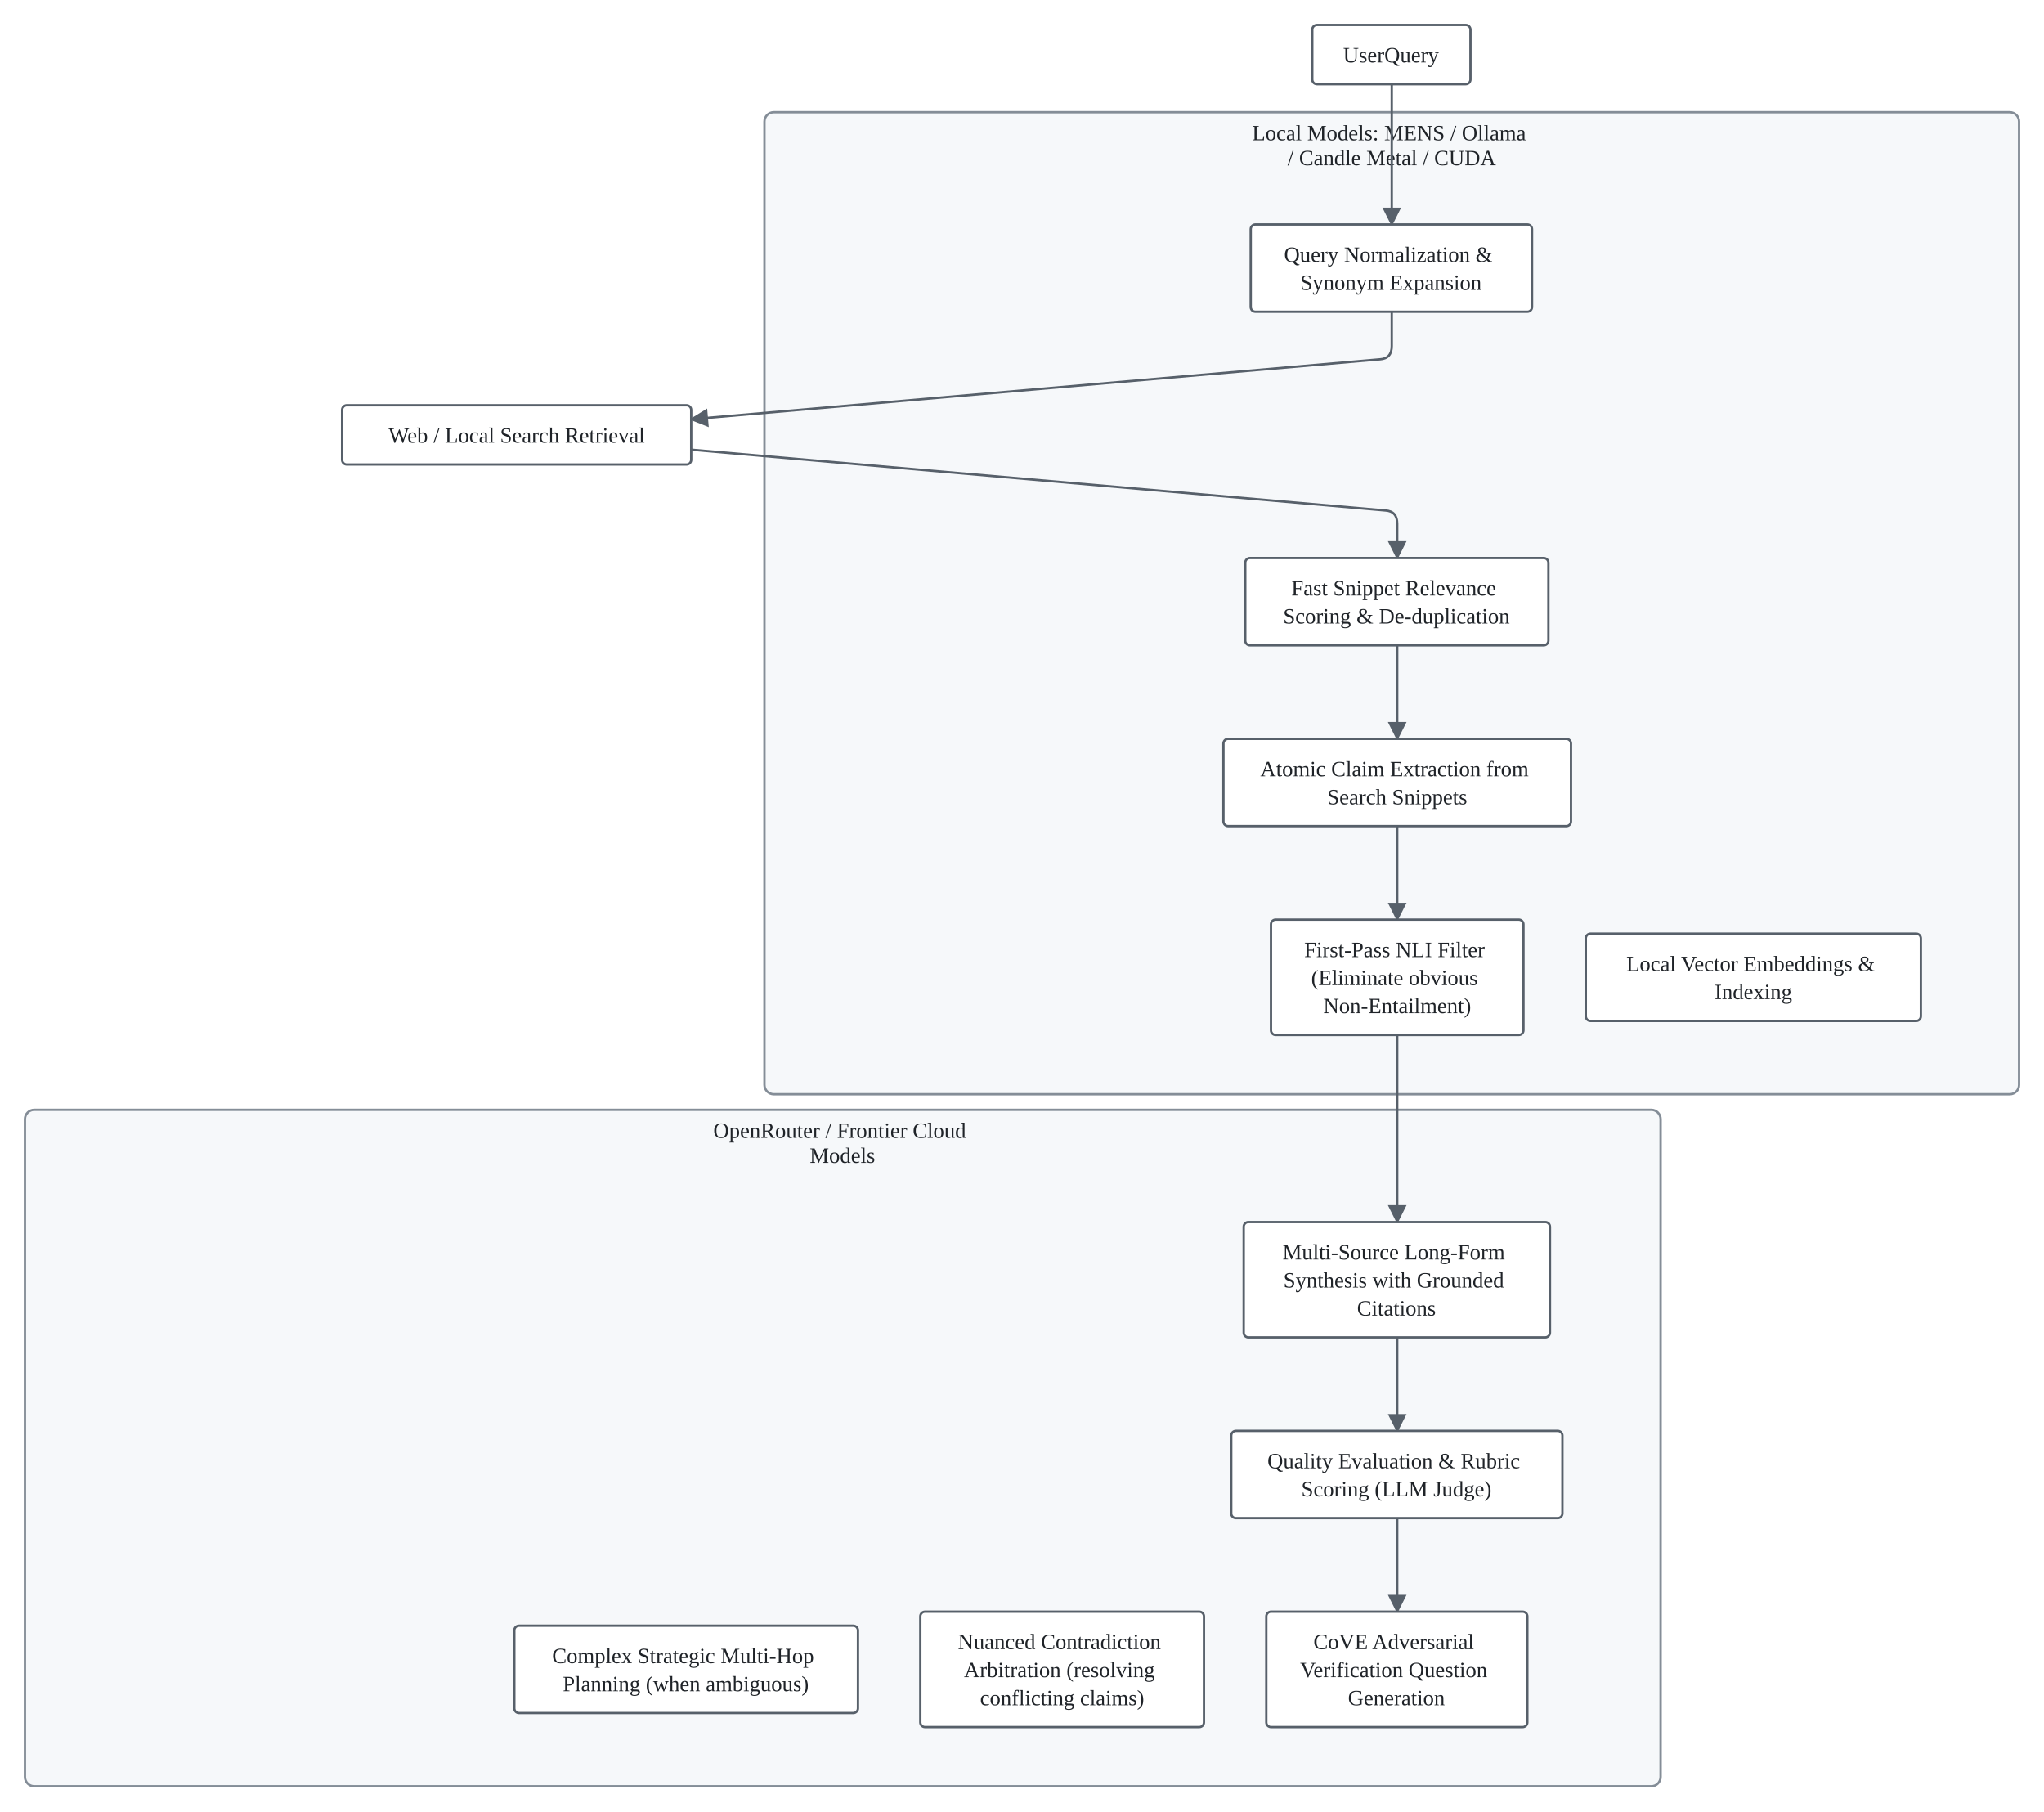
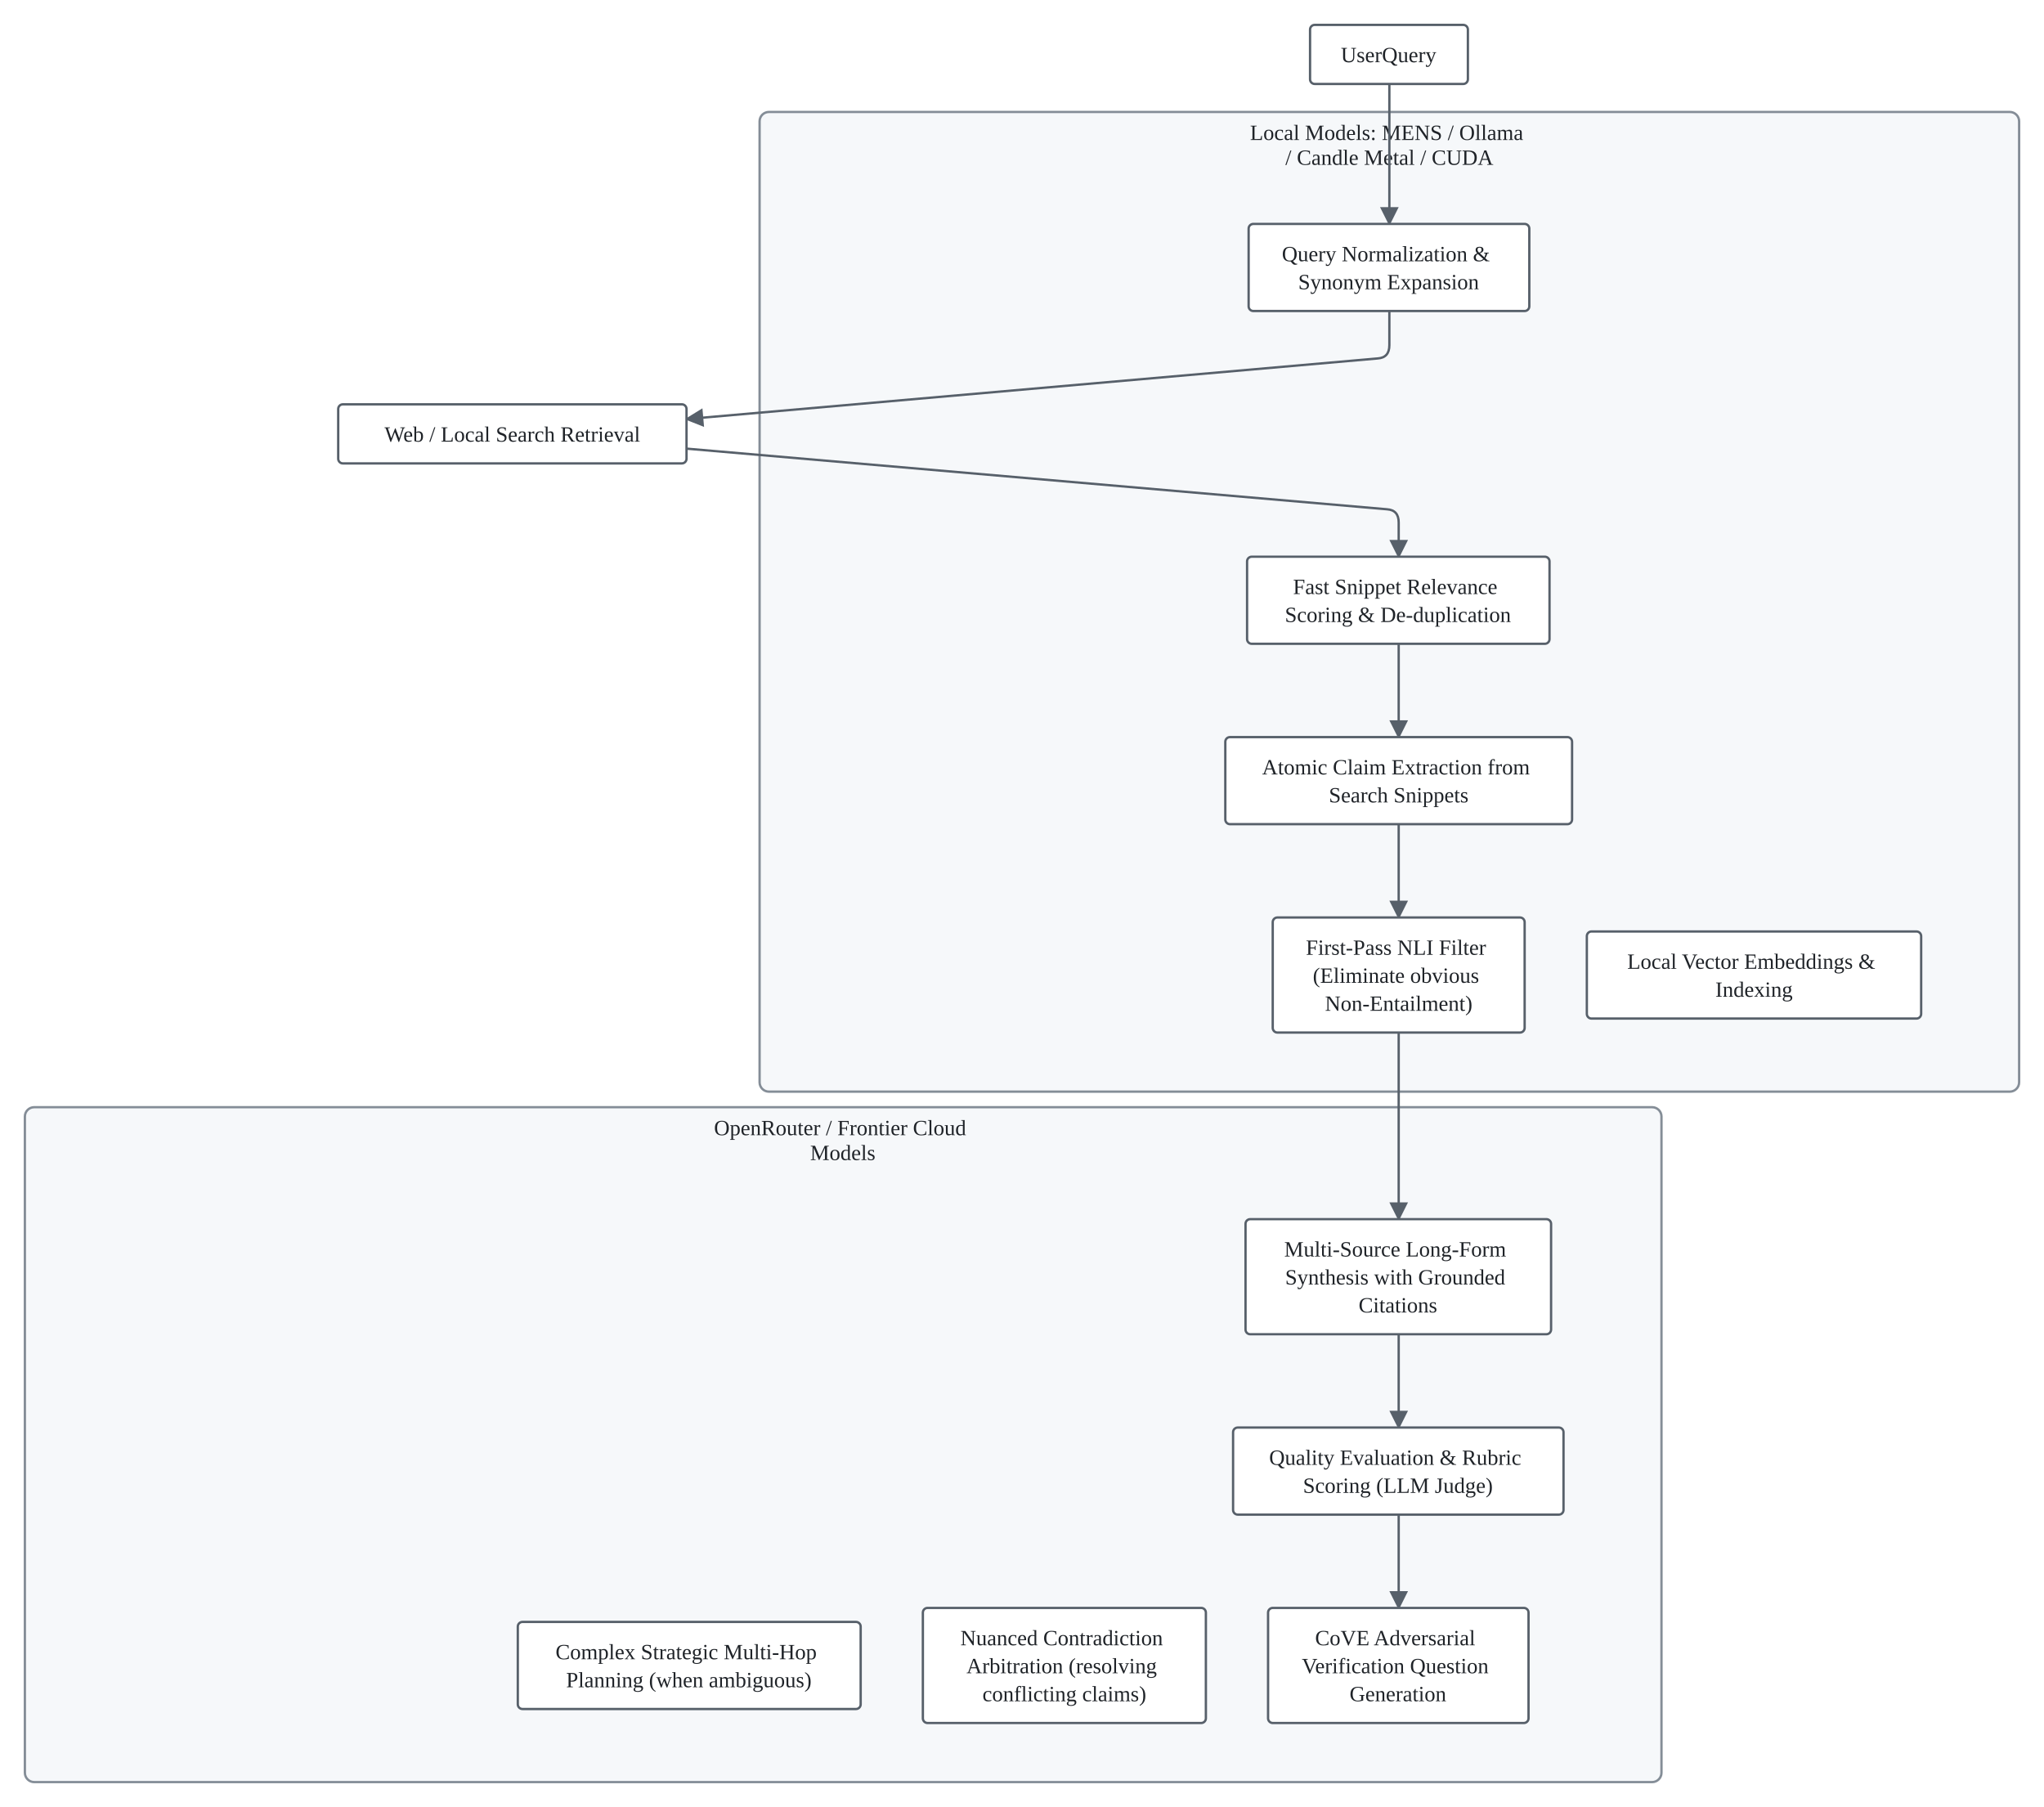
- <svg xmlns="http://www.w3.org/2000/svg" viewBox="0 0 1311.5 1162" role="img" aria-labelledby="vd-title vd-desc" class="vd-diagram" style="font-family:var(--vd-font,system-ui,sans-serif);font-size:14px">
+ <svg xmlns="http://www.w3.org/2000/svg" viewBox="0 0 1314.5 1162" role="img" aria-labelledby="vd-title vd-desc" class="vd-diagram" style="font-family:var(--vd-font,system-ui,sans-serif);font-size:14px">
  <defs>
    <marker id="vd-arrow" viewBox="0 0 10 10" refX="9" refY="5" markerWidth="8" markerHeight="8" orient="auto">
      <path d="M0 0L10 5L0 10z" style="fill:var(--vd-edge,#57606a)" />
    </marker>
  </defs>
  <g class="vd-containers">
-     <rect class="vd-container" x="490.5" y="72" width="805" height="630" rx="6" style="fill:var(--vd-container-fill,#f6f8fa);stroke:var(--vd-container-stroke,#848d97);stroke-width:1.5" />
-     <text class="vd-container-label" x="893" y="90" text-anchor="middle" style="fill:var(--vd-text,#1f2328);stroke:none">
-       <tspan x="893" dy="0">Local Models: MENS / Ollama</tspan>
-       <tspan x="893" dy="16">/ Candle Metal / CUDA</tspan>
+     <rect class="vd-container" x="488.5" y="72" width="810" height="630" rx="6" style="fill:var(--vd-container-fill,#f6f8fa);stroke:var(--vd-container-stroke,#848d97);stroke-width:1.5" />
+     <text class="vd-container-label" x="893.5" y="90" text-anchor="middle" style="fill:var(--vd-text,#1f2328);stroke:none">
+       <tspan x="893.5" dy="0">Local Models: MENS / Ollama</tspan>
+       <tspan x="893.5" dy="16">/ Candle Metal / CUDA</tspan>
    </text>
-     <rect class="vd-container" x="16" y="712" width="1049.5" height="434" rx="6" style="fill:var(--vd-container-fill,#f6f8fa);stroke:var(--vd-container-stroke,#848d97);stroke-width:1.5" />
-     <text class="vd-container-label" x="540.5" y="730" text-anchor="middle" style="fill:var(--vd-text,#1f2328);stroke:none">
-       <tspan x="540.5" dy="0">OpenRouter / Frontier Cloud</tspan>
-       <tspan x="540.5" dy="16">Models</tspan>
+     <rect class="vd-container" x="16" y="712" width="1052.5" height="434" rx="6" style="fill:var(--vd-container-fill,#f6f8fa);stroke:var(--vd-container-stroke,#848d97);stroke-width:1.5" />
+     <text class="vd-container-label" x="542" y="730" text-anchor="middle" style="fill:var(--vd-text,#1f2328);stroke:none">
+       <tspan x="542" dy="0">OpenRouter / Frontier Cloud</tspan>
+       <tspan x="542" dy="16">Models</tspan>
    </text>
  </g>
  <g class="vd-edges" style="fill:none;stroke:var(--vd-edge,#57606a);stroke-width:1.5">
-     <path class="vd-edge" d="M896.5 414L896.5 444L896.5 474" marker-end="url(#vd-arrow)" />
-     <path class="vd-edge" d="M896.5 530L896.5 560L896.5 590" marker-end="url(#vd-arrow)" />
-     <path class="vd-edge" d="M896.5 858L896.5 888L896.5 918" marker-end="url(#vd-arrow)" />
-     <path class="vd-edge" d="M896.5 974L896.5 1004L896.5 1034" marker-end="url(#vd-arrow)" />
-     <path class="vd-edge" d="M893 54L893 84L893 114L893 144" marker-end="url(#vd-arrow)" />
-     <path class="vd-edge" d="M893 200L893 222Q893 230 885.5 230.5L443.5 269" marker-end="url(#vd-arrow)" />
-     <path class="vd-edge" d="M443.5 288.5L889 327.5Q896.5 328 896.5 336L896.5 358" marker-end="url(#vd-arrow)" />
-     <path class="vd-edge" d="M896.5 664L896.5 694L896.5 724L896.5 754L896.5 784" marker-end="url(#vd-arrow)" />
+     <path class="vd-edge" d="M899.5 414L899.5 444L899.5 474" marker-end="url(#vd-arrow)" />
+     <path class="vd-edge" d="M899.5 530L899.5 560L899.5 590" marker-end="url(#vd-arrow)" />
+     <path class="vd-edge" d="M899.5 858L899.5 888L899.5 918" marker-end="url(#vd-arrow)" />
+     <path class="vd-edge" d="M899.5 974L899.5 1004L899.5 1034" marker-end="url(#vd-arrow)" />
+     <path class="vd-edge" d="M893.5 54L893.5 84L893.5 114L893.5 144" marker-end="url(#vd-arrow)" />
+     <path class="vd-edge" d="M893.5 200L893.5 222Q893.5 230 886 230.5L441.5 269.5" marker-end="url(#vd-arrow)" />
+     <path class="vd-edge" d="M441.5 288.5L892 327.5Q899.5 328 899.5 336L899.5 358" marker-end="url(#vd-arrow)" />
+     <path class="vd-edge" d="M899.5 664L899.5 694L899.5 724L899.5 754L899.5 784" marker-end="url(#vd-arrow)" />
  </g>
  <g class="vd-nodes">
    <g class="vd-node">
-       <rect class="vd-node-shape" x="842" y="16" width="101.5" height="38" rx="3" style="fill:var(--vd-node-fill,#fff);stroke:var(--vd-node-stroke,#57606a);stroke-width:1.5" />
-       <text class="vd-label" x="892.5" y="40" text-anchor="middle" style="fill:var(--vd-text,#1f2328);stroke:none">
-         <tspan x="892.5" dy="0">UserQuery</tspan>
+       <rect class="vd-node-shape" x="842.5" y="16" width="101.5" height="38" rx="3" style="fill:var(--vd-node-fill,#fff);stroke:var(--vd-node-stroke,#57606a);stroke-width:1.5" />
+       <text class="vd-label" x="893" y="40" text-anchor="middle" style="fill:var(--vd-text,#1f2328);stroke:none">
+         <tspan x="893" dy="0">UserQuery</tspan>
      </text>
    </g>
    <g class="vd-node">
-       <rect class="vd-node-shape" x="219.5" y="260" width="224" height="38" rx="3" style="fill:var(--vd-node-fill,#fff);stroke:var(--vd-node-stroke,#57606a);stroke-width:1.5" />
-       <text class="vd-label" x="331.5" y="284" text-anchor="middle" style="fill:var(--vd-text,#1f2328);stroke:none">
-         <tspan x="331.5" dy="0">Web / Local Search Retrieval</tspan>
+       <rect class="vd-node-shape" x="217.5" y="260" width="224" height="38" rx="3" style="fill:var(--vd-node-fill,#fff);stroke:var(--vd-node-stroke,#57606a);stroke-width:1.5" />
+       <text class="vd-label" x="329.5" y="284" text-anchor="middle" style="fill:var(--vd-text,#1f2328);stroke:none">
+         <tspan x="329.5" dy="0">Web / Local Search Retrieval</tspan>
      </text>
    </g>
    <g class="vd-node">
-       <rect class="vd-node-shape" x="802.5" y="144" width="180.5" height="56" rx="3" style="fill:var(--vd-node-fill,#fff);stroke:var(--vd-node-stroke,#57606a);stroke-width:1.5" />
-       <text class="vd-label" x="892.5" y="168" text-anchor="middle" style="fill:var(--vd-text,#1f2328);stroke:none">
-         <tspan x="892.5" dy="0">Query Normalization &amp;</tspan>
-         <tspan x="892.5" dy="18">Synonym Expansion</tspan>
+       <rect class="vd-node-shape" x="803" y="144" width="180.5" height="56" rx="3" style="fill:var(--vd-node-fill,#fff);stroke:var(--vd-node-stroke,#57606a);stroke-width:1.5" />
+       <text class="vd-label" x="893" y="168" text-anchor="middle" style="fill:var(--vd-text,#1f2328);stroke:none">
+         <tspan x="893" dy="0">Query Normalization &amp;</tspan>
+         <tspan x="893" dy="18">Synonym Expansion</tspan>
      </text>
    </g>
    <g class="vd-node">
-       <rect class="vd-node-shape" x="799" y="358" width="194.5" height="56" rx="3" style="fill:var(--vd-node-fill,#fff);stroke:var(--vd-node-stroke,#57606a);stroke-width:1.5" />
-       <text class="vd-label" x="896" y="382" text-anchor="middle" style="fill:var(--vd-text,#1f2328);stroke:none">
-         <tspan x="896" dy="0">Fast Snippet Relevance</tspan>
-         <tspan x="896" dy="18">Scoring &amp; De-duplication</tspan>
+       <rect class="vd-node-shape" x="802" y="358" width="194.5" height="56" rx="3" style="fill:var(--vd-node-fill,#fff);stroke:var(--vd-node-stroke,#57606a);stroke-width:1.5" />
+       <text class="vd-label" x="899" y="382" text-anchor="middle" style="fill:var(--vd-text,#1f2328);stroke:none">
+         <tspan x="899" dy="0">Fast Snippet Relevance</tspan>
+         <tspan x="899" dy="18">Scoring &amp; De-duplication</tspan>
      </text>
    </g>
    <g class="vd-node">
-       <rect class="vd-node-shape" x="785" y="474" width="223" height="56" rx="3" style="fill:var(--vd-node-fill,#fff);stroke:var(--vd-node-stroke,#57606a);stroke-width:1.5" />
-       <text class="vd-label" x="896.5" y="498" text-anchor="middle" style="fill:var(--vd-text,#1f2328);stroke:none">
-         <tspan x="896.5" dy="0">Atomic Claim Extraction from</tspan>
-         <tspan x="896.5" dy="18">Search Snippets</tspan>
+       <rect class="vd-node-shape" x="788" y="474" width="223" height="56" rx="3" style="fill:var(--vd-node-fill,#fff);stroke:var(--vd-node-stroke,#57606a);stroke-width:1.5" />
+       <text class="vd-label" x="899.5" y="498" text-anchor="middle" style="fill:var(--vd-text,#1f2328);stroke:none">
+         <tspan x="899.5" dy="0">Atomic Claim Extraction from</tspan>
+         <tspan x="899.5" dy="18">Search Snippets</tspan>
      </text>
    </g>
    <g class="vd-node">
-       <rect class="vd-node-shape" x="815.5" y="590" width="162" height="74" rx="3" style="fill:var(--vd-node-fill,#fff);stroke:var(--vd-node-stroke,#57606a);stroke-width:1.5" />
-       <text class="vd-label" x="896.5" y="614" text-anchor="middle" style="fill:var(--vd-text,#1f2328);stroke:none">
-         <tspan x="896.5" dy="0">First-Pass NLI Filter</tspan>
-         <tspan x="896.5" dy="18">(Eliminate obvious</tspan>
-         <tspan x="896.5" dy="18">Non-Entailment)</tspan>
+       <rect class="vd-node-shape" x="818.5" y="590" width="162" height="74" rx="3" style="fill:var(--vd-node-fill,#fff);stroke:var(--vd-node-stroke,#57606a);stroke-width:1.5" />
+       <text class="vd-label" x="899.5" y="614" text-anchor="middle" style="fill:var(--vd-text,#1f2328);stroke:none">
+         <tspan x="899.5" dy="0">First-Pass NLI Filter</tspan>
+         <tspan x="899.5" dy="18">(Eliminate obvious</tspan>
+         <tspan x="899.5" dy="18">Non-Entailment)</tspan>
      </text>
    </g>
    <g class="vd-node">
-       <rect class="vd-node-shape" x="1017.5" y="599" width="215" height="56" rx="3" style="fill:var(--vd-node-fill,#fff);stroke:var(--vd-node-stroke,#57606a);stroke-width:1.5" />
-       <text class="vd-label" x="1125" y="623" text-anchor="middle" style="fill:var(--vd-text,#1f2328);stroke:none">
-         <tspan x="1125" dy="0">Local Vector Embeddings &amp;</tspan>
-         <tspan x="1125" dy="18">Indexing</tspan>
+       <rect class="vd-node-shape" x="1020.5" y="599" width="215" height="56" rx="3" style="fill:var(--vd-node-fill,#fff);stroke:var(--vd-node-stroke,#57606a);stroke-width:1.5" />
+       <text class="vd-label" x="1128" y="623" text-anchor="middle" style="fill:var(--vd-text,#1f2328);stroke:none">
+         <tspan x="1128" dy="0">Local Vector Embeddings &amp;</tspan>
+         <tspan x="1128" dy="18">Indexing</tspan>
      </text>
    </g>
    <g class="vd-node">
-       <rect class="vd-node-shape" x="330" y="1043" width="220.5" height="56" rx="3" style="fill:var(--vd-node-fill,#fff);stroke:var(--vd-node-stroke,#57606a);stroke-width:1.5" />
-       <text class="vd-label" x="440" y="1067" text-anchor="middle" style="fill:var(--vd-text,#1f2328);stroke:none">
-         <tspan x="440" dy="0">Complex Strategic Multi-Hop</tspan>
-         <tspan x="440" dy="18">Planning (when ambiguous)</tspan>
+       <rect class="vd-node-shape" x="333" y="1043" width="220.5" height="56" rx="3" style="fill:var(--vd-node-fill,#fff);stroke:var(--vd-node-stroke,#57606a);stroke-width:1.5" />
+       <text class="vd-label" x="443" y="1067" text-anchor="middle" style="fill:var(--vd-text,#1f2328);stroke:none">
+         <tspan x="443" dy="0">Complex Strategic Multi-Hop</tspan>
+         <tspan x="443" dy="18">Planning (when ambiguous)</tspan>
      </text>
    </g>
    <g class="vd-node">
-       <rect class="vd-node-shape" x="798" y="784" width="196.5" height="74" rx="3" style="fill:var(--vd-node-fill,#fff);stroke:var(--vd-node-stroke,#57606a);stroke-width:1.5" />
-       <text class="vd-label" x="896" y="808" text-anchor="middle" style="fill:var(--vd-text,#1f2328);stroke:none">
-         <tspan x="896" dy="0">Multi-Source Long-Form</tspan>
-         <tspan x="896" dy="18">Synthesis with Grounded</tspan>
-         <tspan x="896" dy="18">Citations</tspan>
+       <rect class="vd-node-shape" x="801" y="784" width="196.5" height="74" rx="3" style="fill:var(--vd-node-fill,#fff);stroke:var(--vd-node-stroke,#57606a);stroke-width:1.5" />
+       <text class="vd-label" x="899" y="808" text-anchor="middle" style="fill:var(--vd-text,#1f2328);stroke:none">
+         <tspan x="899" dy="0">Multi-Source Long-Form</tspan>
+         <tspan x="899" dy="18">Synthesis with Grounded</tspan>
+         <tspan x="899" dy="18">Citations</tspan>
      </text>
    </g>
    <g class="vd-node">
-       <rect class="vd-node-shape" x="590.5" y="1034" width="182" height="74" rx="3" style="fill:var(--vd-node-fill,#fff);stroke:var(--vd-node-stroke,#57606a);stroke-width:1.5" />
-       <text class="vd-label" x="681.5" y="1058" text-anchor="middle" style="fill:var(--vd-text,#1f2328);stroke:none">
-         <tspan x="681.5" dy="0">Nuanced Contradiction</tspan>
-         <tspan x="681.5" dy="18">Arbitration (resolving</tspan>
-         <tspan x="681.5" dy="18">conflicting claims)</tspan>
+       <rect class="vd-node-shape" x="593.5" y="1034" width="182" height="74" rx="3" style="fill:var(--vd-node-fill,#fff);stroke:var(--vd-node-stroke,#57606a);stroke-width:1.5" />
+       <text class="vd-label" x="684.5" y="1058" text-anchor="middle" style="fill:var(--vd-text,#1f2328);stroke:none">
+         <tspan x="684.5" dy="0">Nuanced Contradiction</tspan>
+         <tspan x="684.5" dy="18">Arbitration (resolving</tspan>
+         <tspan x="684.5" dy="18">conflicting claims)</tspan>
      </text>
    </g>
    <g class="vd-node">
-       <rect class="vd-node-shape" x="790" y="918" width="212.5" height="56" rx="3" style="fill:var(--vd-node-fill,#fff);stroke:var(--vd-node-stroke,#57606a);stroke-width:1.5" />
-       <text class="vd-label" x="896" y="942" text-anchor="middle" style="fill:var(--vd-text,#1f2328);stroke:none">
-         <tspan x="896" dy="0">Quality Evaluation &amp; Rubric</tspan>
-         <tspan x="896" dy="18">Scoring (LLM Judge)</tspan>
+       <rect class="vd-node-shape" x="793" y="918" width="212.5" height="56" rx="3" style="fill:var(--vd-node-fill,#fff);stroke:var(--vd-node-stroke,#57606a);stroke-width:1.5" />
+       <text class="vd-label" x="899" y="942" text-anchor="middle" style="fill:var(--vd-text,#1f2328);stroke:none">
+         <tspan x="899" dy="0">Quality Evaluation &amp; Rubric</tspan>
+         <tspan x="899" dy="18">Scoring (LLM Judge)</tspan>
      </text>
    </g>
    <g class="vd-node">
-       <rect class="vd-node-shape" x="812.5" y="1034" width="167.5" height="74" rx="3" style="fill:var(--vd-node-fill,#fff);stroke:var(--vd-node-stroke,#57606a);stroke-width:1.5" />
-       <text class="vd-label" x="896" y="1058" text-anchor="middle" style="fill:var(--vd-text,#1f2328);stroke:none">
-         <tspan x="896" dy="0">CoVE Adversarial</tspan>
-         <tspan x="896" dy="18">Verification Question</tspan>
-         <tspan x="896" dy="18">Generation</tspan>
+       <rect class="vd-node-shape" x="815.5" y="1034" width="167.5" height="74" rx="3" style="fill:var(--vd-node-fill,#fff);stroke:var(--vd-node-stroke,#57606a);stroke-width:1.5" />
+       <text class="vd-label" x="899" y="1058" text-anchor="middle" style="fill:var(--vd-text,#1f2328);stroke:none">
+         <tspan x="899" dy="0">CoVE Adversarial</tspan>
+         <tspan x="899" dy="18">Verification Question</tspan>
+         <tspan x="899" dy="18">Generation</tspan>
      </text>
    </g>
  </g>
</svg>
